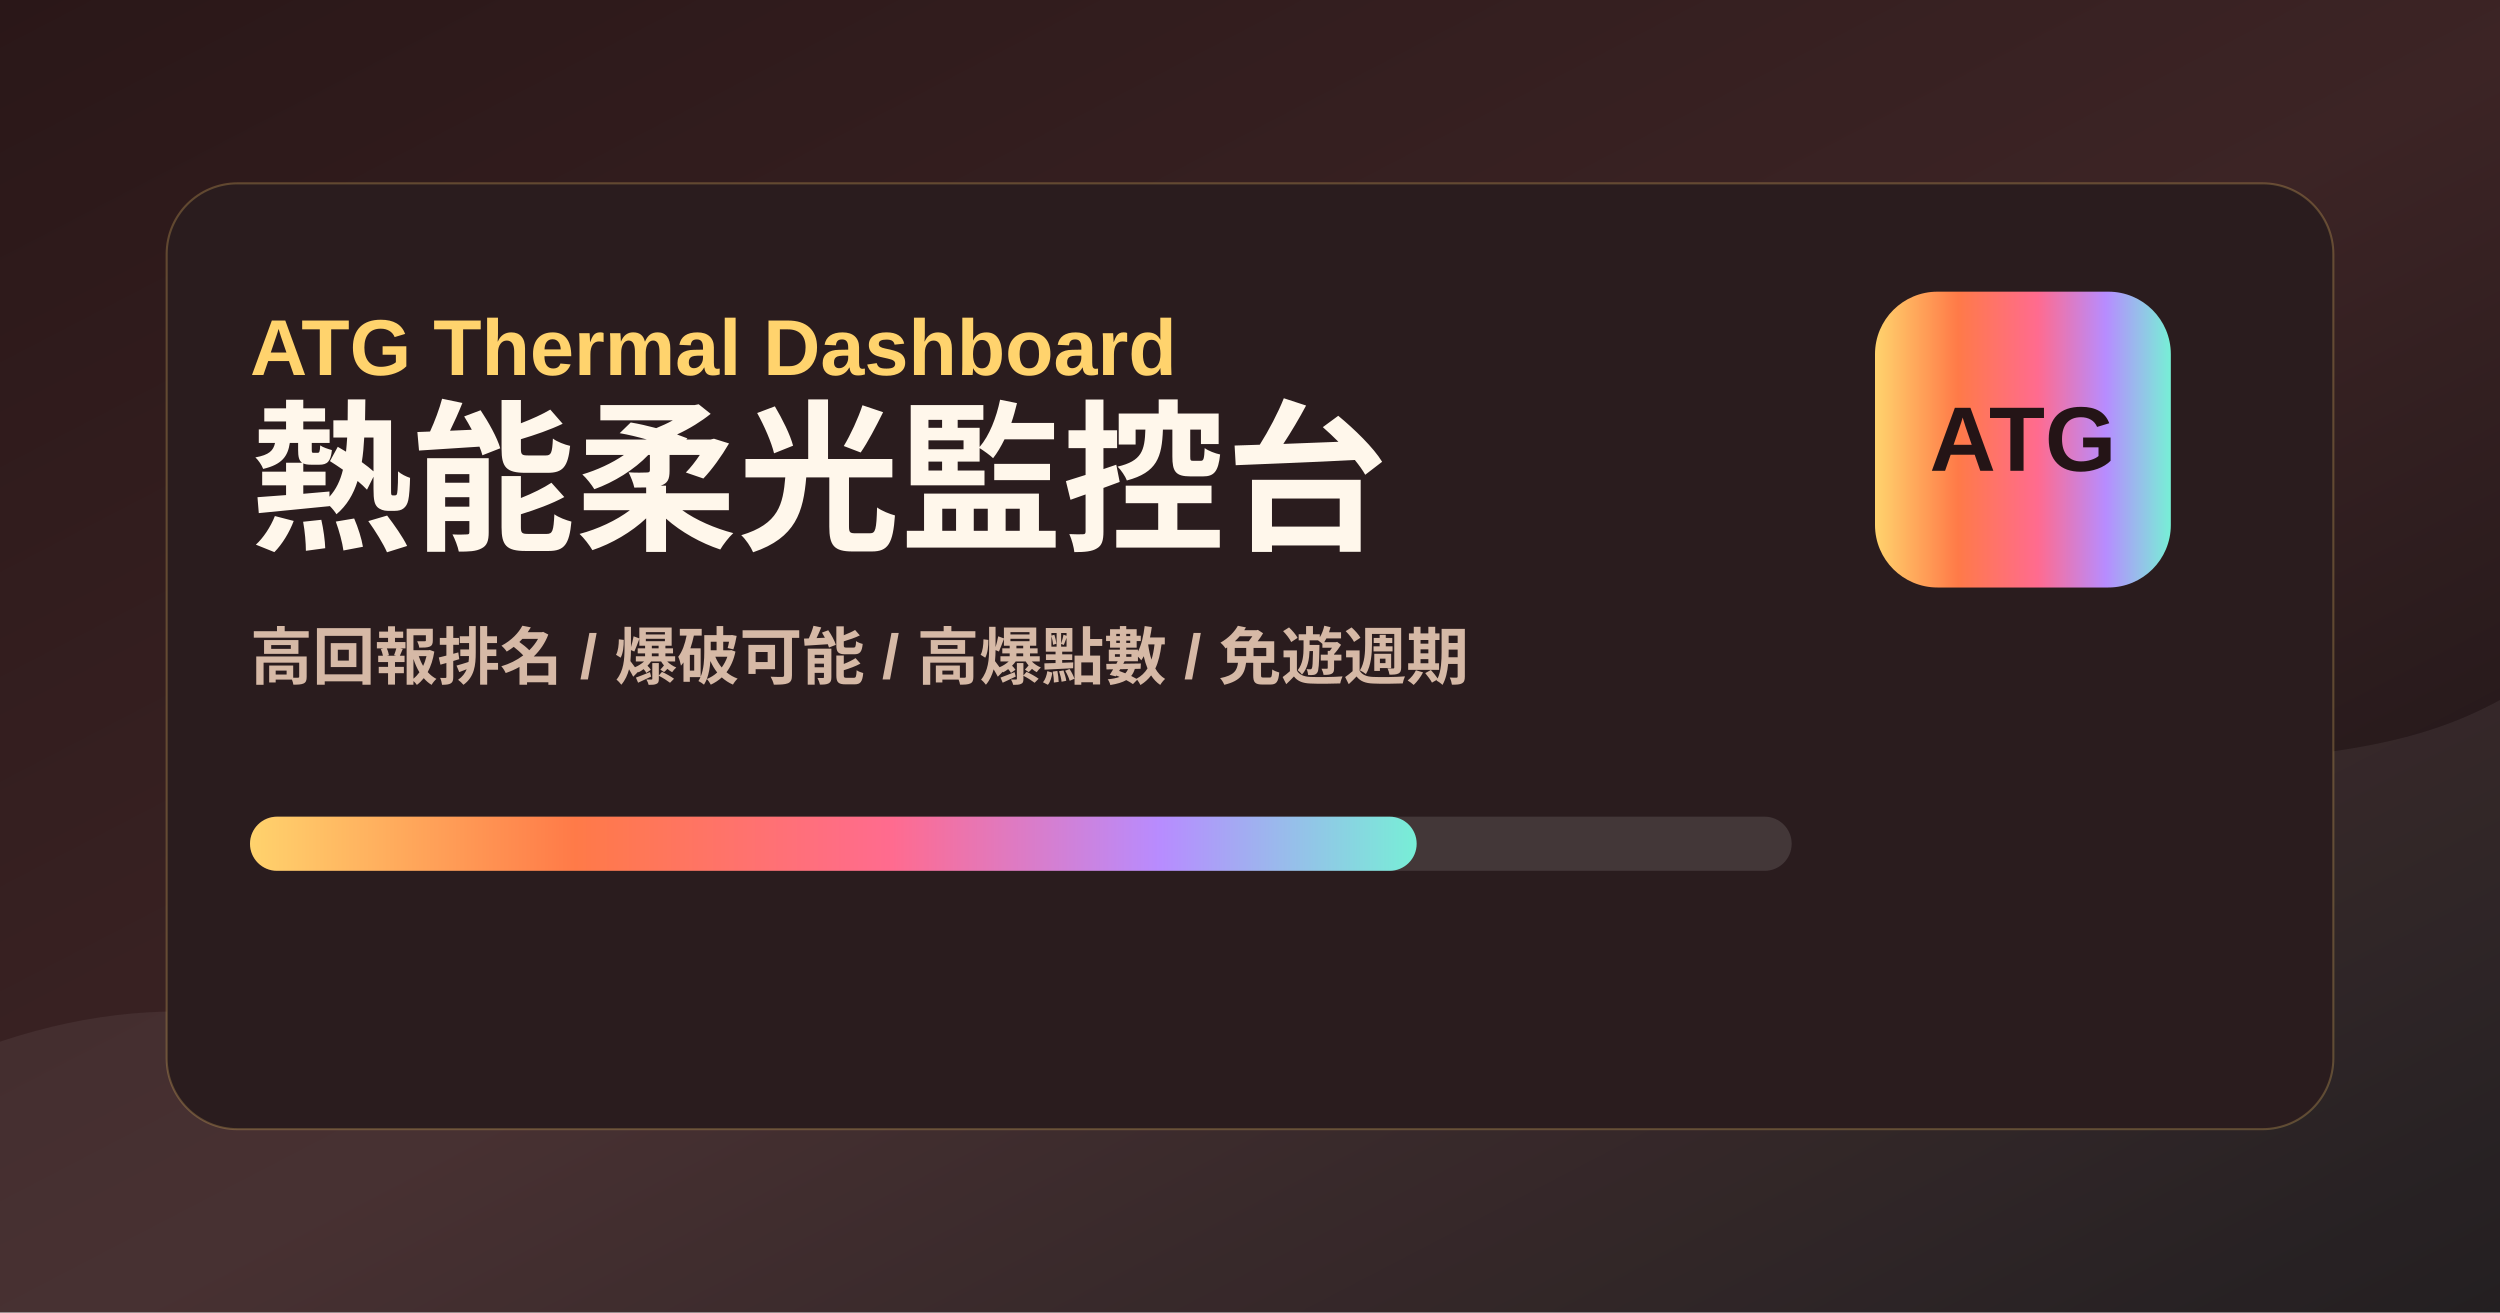
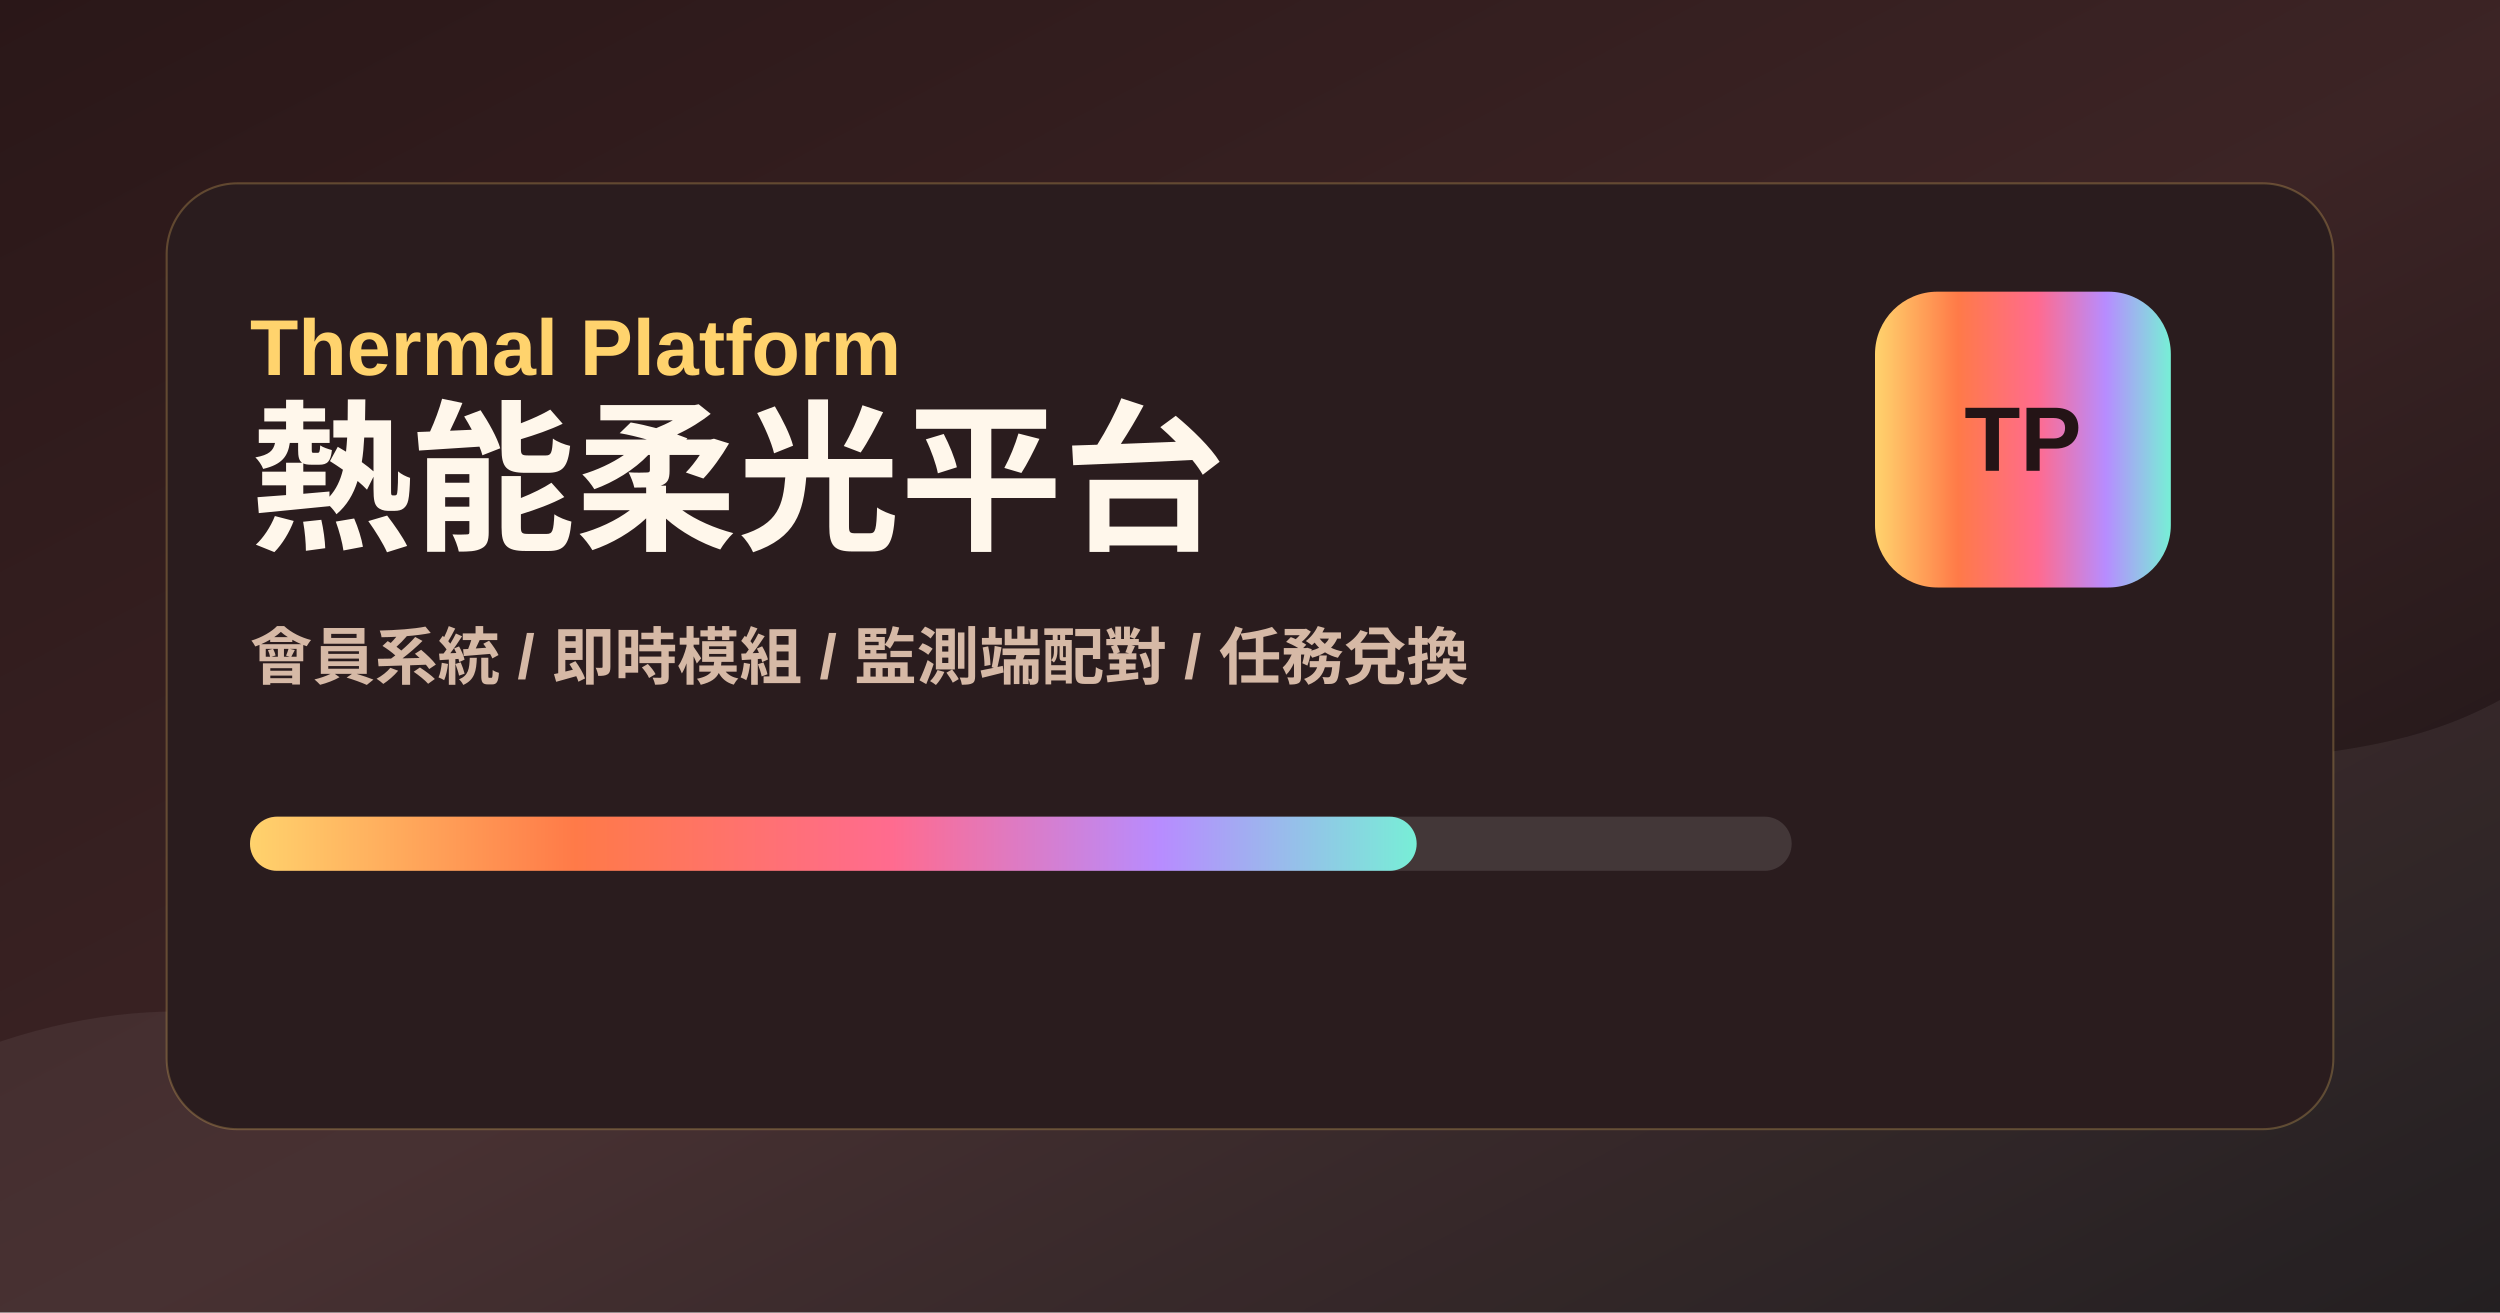
<svg xmlns="http://www.w3.org/2000/svg" width="1200" height="630" viewBox="0 0 1200 630" role="img" aria-labelledby="title desc">
  <defs>
    <linearGradient id="bg" x1="0" y1="0" x2="1" y2="1">
      <stop offset="0" stop-color="#2a1718" />
      <stop offset="0.52" stop-color="#3c2425" />
      <stop offset="1" stop-color="#151113" />
    </linearGradient>
    <linearGradient id="heat" x1="0" y1="0" x2="1" y2="0">
      <stop offset="0" stop-color="#ffd36d" />
      <stop offset="0.28" stop-color="#ff7a48" />
      <stop offset="0.55" stop-color="#ff6b8f" />
      <stop offset="0.78" stop-color="#b78cff" />
      <stop offset="1" stop-color="#77efd6" />
    </linearGradient>
  </defs>
  <rect width="1200" height="630" fill="url(#bg)" />
  <path d="M0 500 C 180 440 260 590 430 520 C 610 445 730 485 900 410 C 1040 348 1120 380 1200 336 L 1200 630 L 0 630 Z" fill="#ffffff" opacity="0.06" />
  <rect x="80" y="88" width="1040" height="454" rx="34" fill="#2a1c1e" stroke="#ffd36d" stroke-opacity="0.25" />
-   <text x="120" y="180" fill="#ffd36d" font-family="Arial, Microsoft JhengHei, sans-serif" font-size="38" font-weight="700">ATG Thermal Dashboard</text>
-   <text x="120" y="258" fill="#fff7eb" font-family="Arial, Microsoft JhengHei, sans-serif" font-size="78" font-weight="900">熱能柔光監控台</text>
-   <text x="120" y="326" fill="#d6b9a6" font-family="Arial, Microsoft JhengHei, sans-serif" font-size="30" font-weight="700">高回報排名 / 爆破可能 / 高爆點數 / 免遊週期</text>
+   <text x="120" y="180" fill="#ffd36d" font-family="Arial, Microsoft JhengHei, sans-serif" font-size="38" font-weight="700">Thermal Platform</text>
+   <text x="120" y="258" fill="#fff7eb" font-family="Arial, Microsoft JhengHei, sans-serif" font-size="78" font-weight="900">熱能柔光平台</text>
+   <text x="120" y="326" fill="#d6b9a6" font-family="Arial, Microsoft JhengHei, sans-serif" font-size="30" font-weight="700">會員系統 / 即時模組 / 監測端配對 / 任務兌換</text>
  <rect x="120" y="392" width="740" height="26" rx="13" fill="#ffffff" opacity="0.12" />
  <rect x="120" y="392" width="560" height="26" rx="13" fill="url(#heat)" />
  <g transform="translate(900 140)">
    <rect width="142" height="142" rx="30" fill="url(#heat)" />
-     <text x="71" y="86" text-anchor="middle" fill="#241416" font-family="Arial, sans-serif" font-size="44" font-weight="900">ATG</text>
+     <text x="71" y="86" text-anchor="middle" fill="#241416" font-family="Arial, sans-serif" font-size="44" font-weight="900">TP</text>
  </g>
</svg>
